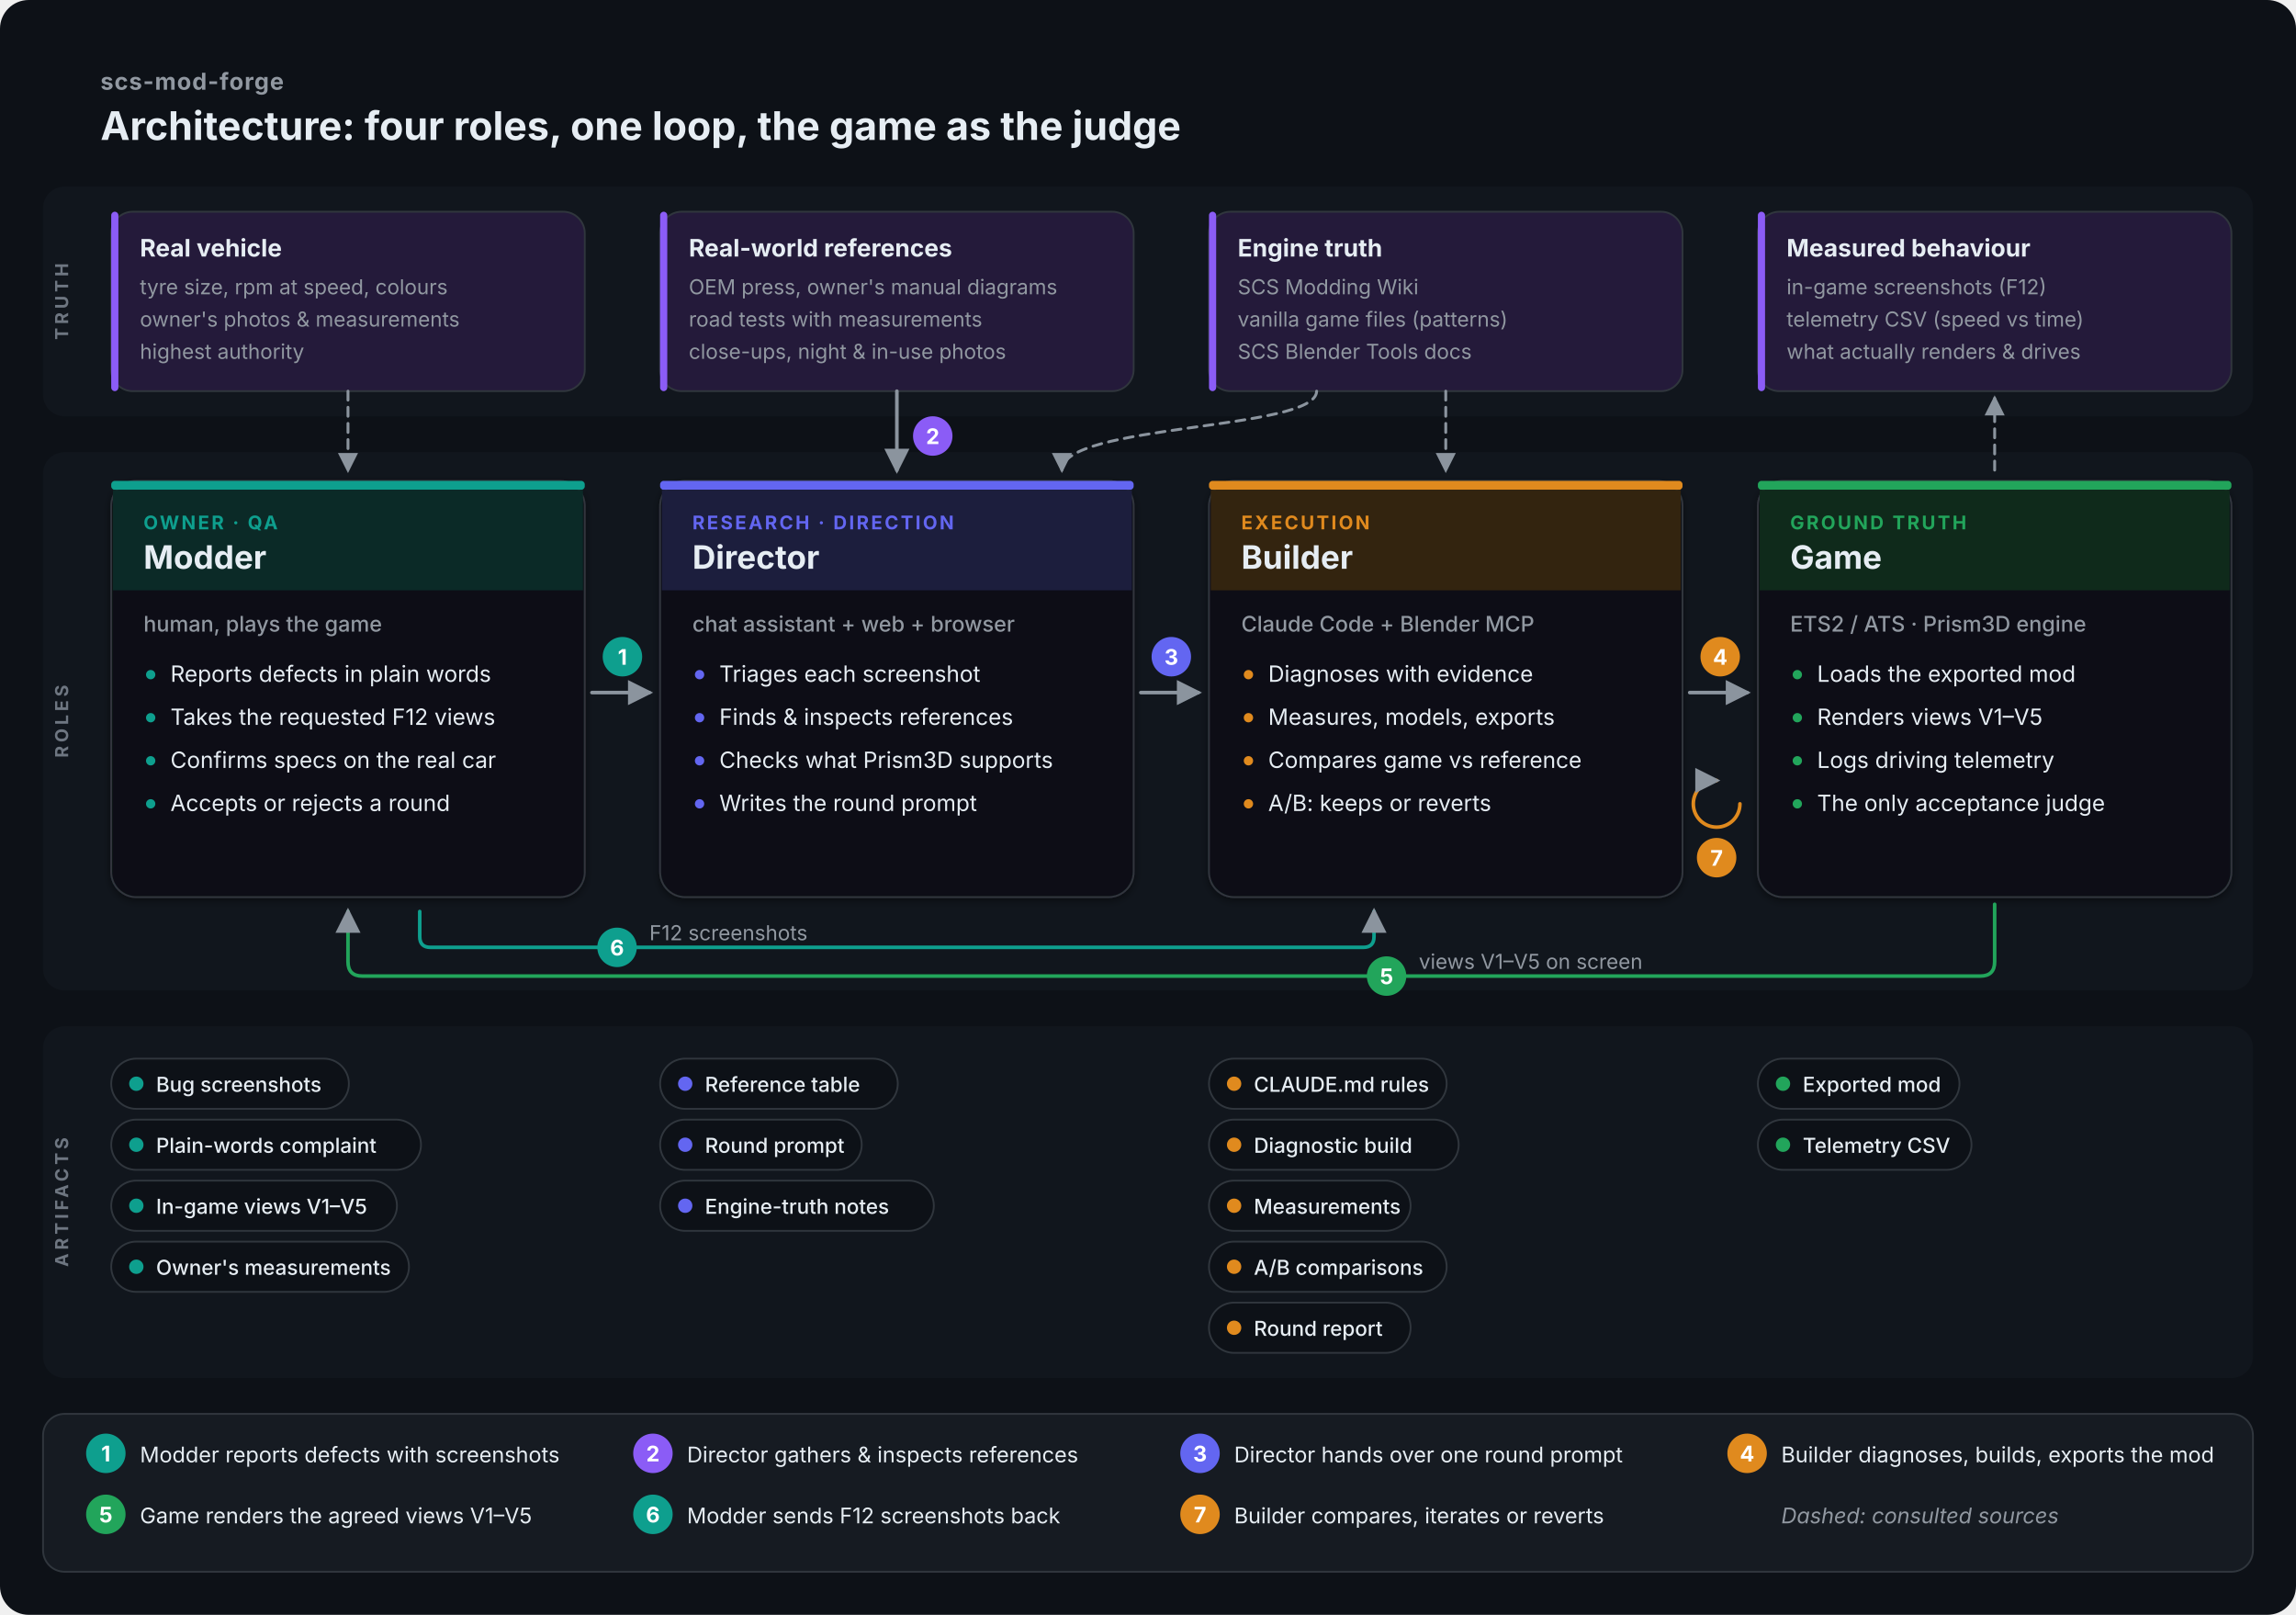
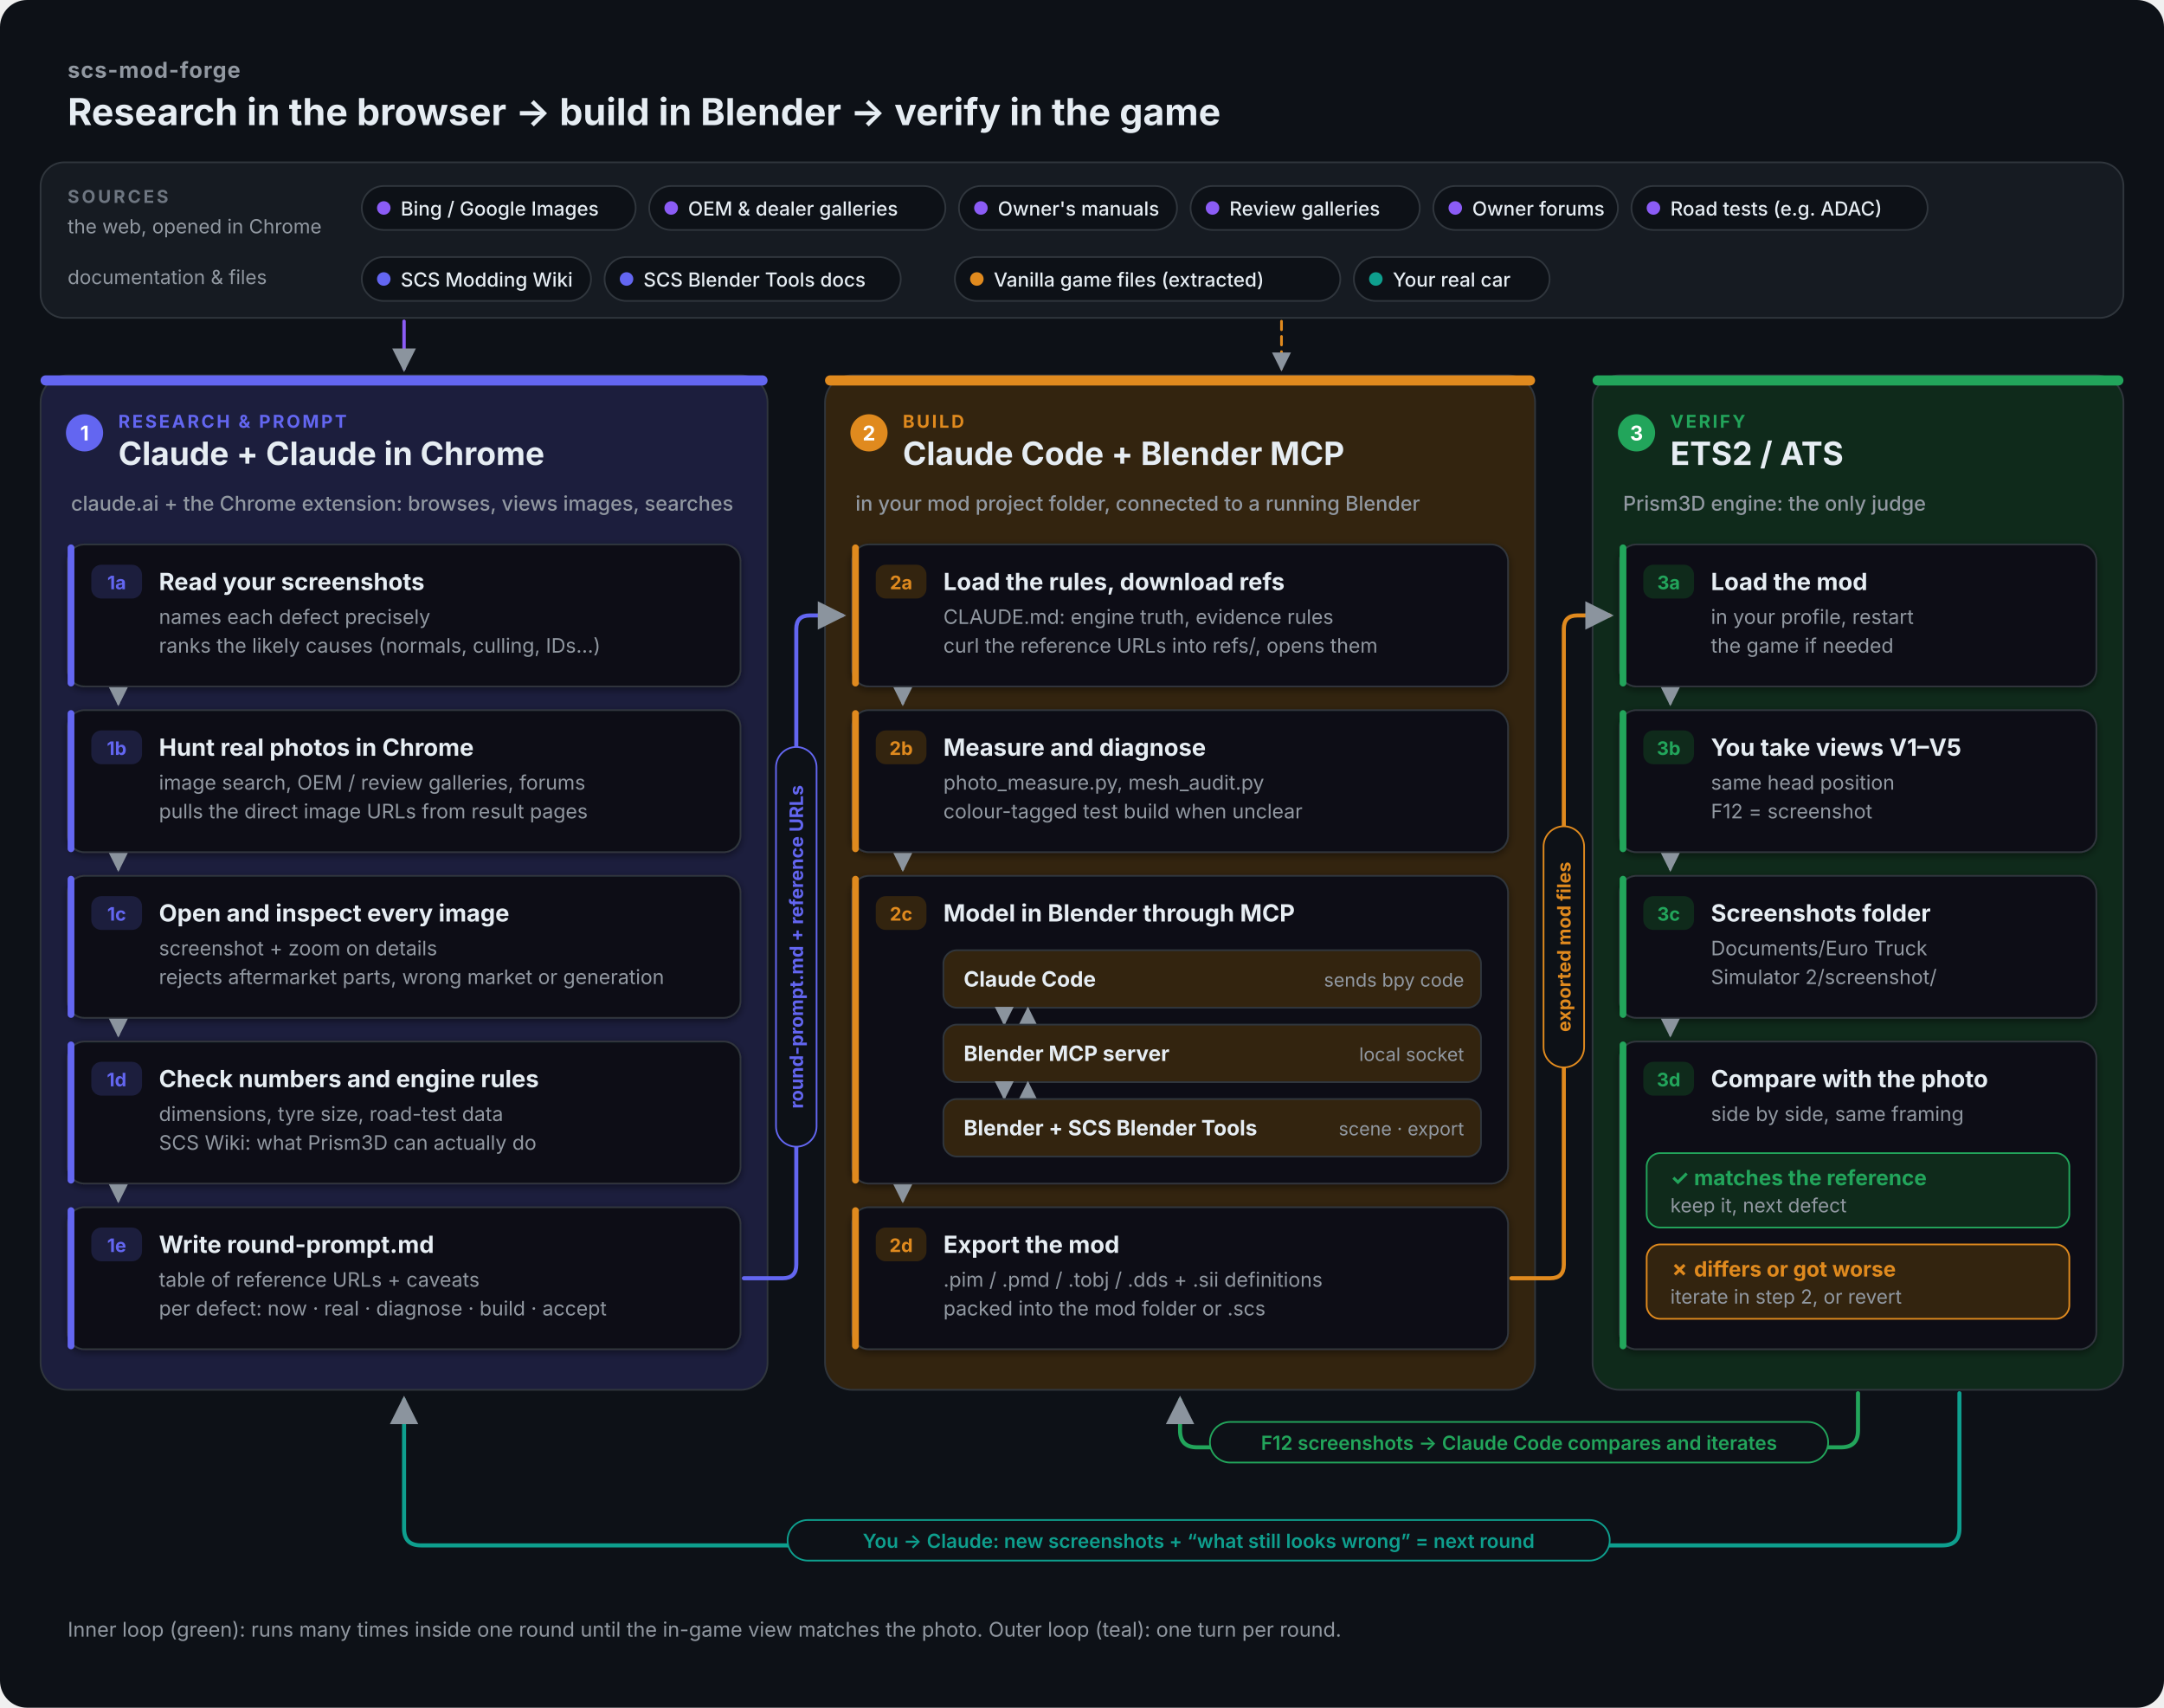
- <svg xmlns="http://www.w3.org/2000/svg" width="1280" height="900" viewBox="0 0 1280 900" font-family="Inter, -apple-system, 'Segoe UI', Helvetica, Arial, sans-serif" role="img" aria-label="scs-mod-forge architecture: roles, sources of truth, artifacts and the verification loop">
+ <svg xmlns="http://www.w3.org/2000/svg" width="1280" height="1010" viewBox="0 0 1280 1010" font-family="Inter, -apple-system, 'Segoe UI', Helvetica, Arial, sans-serif" role="img" aria-label="scs-mod-forge architecture: Claude in Chrome researches real references and writes the prompt, Claude Code builds in Blender through MCP, ETS2 verifies">
  <defs>
    <marker id="arrow" viewBox="0 0 10 10" refX="8.5" refY="5" markerWidth="7" markerHeight="7" orient="auto-start-reverse">
      <path d="M0,0 L10,5 L0,10 z" fill="#8B949E" />
    </marker>
    <filter id="shadow" x="-10%" y="-10%" width="120%" height="130%">
      <feDropShadow dx="0" dy="1.5" stdDeviation="2.2" flood-color="#000" flood-opacity="0.45" />
    </filter>
  </defs>
-   <rect width="1280" height="900" rx="16" fill="#0D1117" />
-   <text x="56" y="50" font-size="13" font-weight="700" fill="#9198A1" text-anchor="start" letter-spacing="0.5">scs-mod-forge</text>
-   <text x="56" y="78" font-size="22" font-weight="700" fill="#E6EDF3" text-anchor="start">Architecture: four roles, one loop, the game as the judge</text>
-   <rect x="24" y="104" width="1232" height="128" rx="12" fill="#11161D" />
-   <text x="38" y="168.0" font-size="10" font-weight="700" fill="#6E7681" letter-spacing="2" text-anchor="middle" transform="rotate(-90 38 168.0)">TRUTH</text>
-   <rect x="24" y="252" width="1232" height="300" rx="12" fill="#11161D" />
-   <text x="38" y="402.0" font-size="10" font-weight="700" fill="#6E7681" letter-spacing="2" text-anchor="middle" transform="rotate(-90 38 402.0)">ROLES</text>
-   <rect x="24" y="572" width="1232" height="196" rx="12" fill="#11161D" />
-   <text x="38" y="670.0" font-size="10" font-weight="700" fill="#6E7681" letter-spacing="2" text-anchor="middle" transform="rotate(-90 38 670.0)">ARTIFACTS</text>
-   <rect x="62" y="118" width="264" height="100" rx="12" fill="#241A3A" stroke="#30363D" stroke-width="1" />
-   <rect x="62" y="118" width="4" height="100" rx="2" fill="#8B5CF6" />
-   <text x="78" y="143" font-size="13.5" font-weight="700" fill="#E6EDF3" text-anchor="start">Real vehicle</text>
-   <text x="78" y="164" font-size="11.5" font-weight="400" fill="#9198A1" text-anchor="start">tyre size, rpm at speed, colours</text>
-   <text x="78" y="182" font-size="11.5" font-weight="400" fill="#9198A1" text-anchor="start">owner's photos &amp; measurements</text>
-   <text x="78" y="200" font-size="11.5" font-weight="400" fill="#9198A1" text-anchor="start">highest authority</text>
-   <rect x="368" y="118" width="264" height="100" rx="12" fill="#241A3A" stroke="#30363D" stroke-width="1" />
-   <rect x="368" y="118" width="4" height="100" rx="2" fill="#8B5CF6" />
-   <text x="384" y="143" font-size="13.5" font-weight="700" fill="#E6EDF3" text-anchor="start">Real-world references</text>
-   <text x="384" y="164" font-size="11.5" font-weight="400" fill="#9198A1" text-anchor="start">OEM press, owner's manual diagrams</text>
-   <text x="384" y="182" font-size="11.5" font-weight="400" fill="#9198A1" text-anchor="start">road tests with measurements</text>
-   <text x="384" y="200" font-size="11.5" font-weight="400" fill="#9198A1" text-anchor="start">close-ups, night &amp; in-use photos</text>
-   <rect x="674" y="118" width="264" height="100" rx="12" fill="#241A3A" stroke="#30363D" stroke-width="1" />
-   <rect x="674" y="118" width="4" height="100" rx="2" fill="#8B5CF6" />
-   <text x="690" y="143" font-size="13.5" font-weight="700" fill="#E6EDF3" text-anchor="start">Engine truth</text>
-   <text x="690" y="164" font-size="11.5" font-weight="400" fill="#9198A1" text-anchor="start">SCS Modding Wiki</text>
-   <text x="690" y="182" font-size="11.5" font-weight="400" fill="#9198A1" text-anchor="start">vanilla game files (patterns)</text>
-   <text x="690" y="200" font-size="11.5" font-weight="400" fill="#9198A1" text-anchor="start">SCS Blender Tools docs</text>
-   <rect x="980" y="118" width="264" height="100" rx="12" fill="#241A3A" stroke="#30363D" stroke-width="1" />
-   <rect x="980" y="118" width="4" height="100" rx="2" fill="#8B5CF6" />
-   <text x="996" y="143" font-size="13.5" font-weight="700" fill="#E6EDF3" text-anchor="start">Measured behaviour</text>
-   <text x="996" y="164" font-size="11.5" font-weight="400" fill="#9198A1" text-anchor="start">in-game screenshots (F12)</text>
-   <text x="996" y="182" font-size="11.5" font-weight="400" fill="#9198A1" text-anchor="start">telemetry CSV (speed vs time)</text>
-   <text x="996" y="200" font-size="11.5" font-weight="400" fill="#9198A1" text-anchor="start">what actually renders &amp; drives</text>
-   <g filter="url(#shadow)">
-     <rect x="62" y="268" width="264" height="232" rx="14" fill="#0D1117" stroke="#30363D" stroke-width="1" />
-   </g>
-   <rect x="62" y="268" width="264" height="5" rx="2" fill="#0E9F8E" />
-   <rect x="63" y="273" width="262" height="56" rx="0" fill="#0B2A27" />
-   <text x="80" y="295" font-size="10.5" font-weight="700" fill="#0E9F8E" text-anchor="start" letter-spacing="1.2">OWNER · QA</text>
-   <text x="80" y="317" font-size="18" font-weight="700" fill="#E6EDF3" text-anchor="start">Modder</text>
-   <text x="80" y="352" font-size="12" font-weight="500" fill="#9198A1" text-anchor="start">human, plays the game</text>
-   <circle cx="84" cy="376" r="2.6" fill="#0E9F8E" />
-   <text x="95" y="380" font-size="12.5" font-weight="400" fill="#E6EDF3" text-anchor="start">Reports defects in plain words</text>
-   <circle cx="84" cy="400" r="2.6" fill="#0E9F8E" />
-   <text x="95" y="404" font-size="12.5" font-weight="400" fill="#E6EDF3" text-anchor="start">Takes the requested F12 views</text>
-   <circle cx="84" cy="424" r="2.6" fill="#0E9F8E" />
-   <text x="95" y="428" font-size="12.5" font-weight="400" fill="#E6EDF3" text-anchor="start">Confirms specs on the real car</text>
-   <circle cx="84" cy="448" r="2.6" fill="#0E9F8E" />
-   <text x="95" y="452" font-size="12.5" font-weight="400" fill="#E6EDF3" text-anchor="start">Accepts or rejects a round</text>
-   <g filter="url(#shadow)">
-     <rect x="368" y="268" width="264" height="232" rx="14" fill="#0D1117" stroke="#30363D" stroke-width="1" />
-   </g>
-   <rect x="368" y="268" width="264" height="5" rx="2" fill="#6366F1" />
-   <rect x="369" y="273" width="262" height="56" rx="0" fill="#1C1E3D" />
-   <text x="386" y="295" font-size="10.5" font-weight="700" fill="#6366F1" text-anchor="start" letter-spacing="1.2">RESEARCH · DIRECTION</text>
-   <text x="386" y="317" font-size="18" font-weight="700" fill="#E6EDF3" text-anchor="start">Director</text>
-   <text x="386" y="352" font-size="12" font-weight="500" fill="#9198A1" text-anchor="start">chat assistant + web + browser</text>
-   <circle cx="390" cy="376" r="2.6" fill="#6366F1" />
-   <text x="401" y="380" font-size="12.5" font-weight="400" fill="#E6EDF3" text-anchor="start">Triages each screenshot</text>
-   <circle cx="390" cy="400" r="2.6" fill="#6366F1" />
-   <text x="401" y="404" font-size="12.5" font-weight="400" fill="#E6EDF3" text-anchor="start">Finds &amp; inspects references</text>
-   <circle cx="390" cy="424" r="2.6" fill="#6366F1" />
-   <text x="401" y="428" font-size="12.5" font-weight="400" fill="#E6EDF3" text-anchor="start">Checks what Prism3D supports</text>
-   <circle cx="390" cy="448" r="2.6" fill="#6366F1" />
-   <text x="401" y="452" font-size="12.5" font-weight="400" fill="#E6EDF3" text-anchor="start">Writes the round prompt</text>
-   <g filter="url(#shadow)">
-     <rect x="674" y="268" width="264" height="232" rx="14" fill="#0D1117" stroke="#30363D" stroke-width="1" />
-   </g>
-   <rect x="674" y="268" width="264" height="5" rx="2" fill="#E08A1E" />
-   <rect x="675" y="273" width="262" height="56" rx="0" fill="#33240F" />
-   <text x="692" y="295" font-size="10.5" font-weight="700" fill="#E08A1E" text-anchor="start" letter-spacing="1.2">EXECUTION</text>
-   <text x="692" y="317" font-size="18" font-weight="700" fill="#E6EDF3" text-anchor="start">Builder</text>
-   <text x="692" y="352" font-size="12" font-weight="500" fill="#9198A1" text-anchor="start">Claude Code + Blender MCP</text>
-   <circle cx="696" cy="376" r="2.6" fill="#E08A1E" />
-   <text x="707" y="380" font-size="12.5" font-weight="400" fill="#E6EDF3" text-anchor="start">Diagnoses with evidence</text>
-   <circle cx="696" cy="400" r="2.6" fill="#E08A1E" />
-   <text x="707" y="404" font-size="12.5" font-weight="400" fill="#E6EDF3" text-anchor="start">Measures, models, exports</text>
-   <circle cx="696" cy="424" r="2.6" fill="#E08A1E" />
-   <text x="707" y="428" font-size="12.5" font-weight="400" fill="#E6EDF3" text-anchor="start">Compares game vs reference</text>
-   <circle cx="696" cy="448" r="2.6" fill="#E08A1E" />
-   <text x="707" y="452" font-size="12.5" font-weight="400" fill="#E6EDF3" text-anchor="start">A/B: keeps or reverts</text>
-   <g filter="url(#shadow)">
-     <rect x="980" y="268" width="264" height="232" rx="14" fill="#0D1117" stroke="#30363D" stroke-width="1" />
-   </g>
-   <rect x="980" y="268" width="264" height="5" rx="2" fill="#22A55B" />
-   <rect x="981" y="273" width="262" height="56" rx="0" fill="#0F2A1B" />
-   <text x="998" y="295" font-size="10.5" font-weight="700" fill="#22A55B" text-anchor="start" letter-spacing="1.2">GROUND TRUTH</text>
-   <text x="998" y="317" font-size="18" font-weight="700" fill="#E6EDF3" text-anchor="start">Game</text>
-   <text x="998" y="352" font-size="12" font-weight="500" fill="#9198A1" text-anchor="start">ETS2 / ATS · Prism3D engine</text>
-   <circle cx="1002" cy="376" r="2.6" fill="#22A55B" />
-   <text x="1013" y="380" font-size="12.5" font-weight="400" fill="#E6EDF3" text-anchor="start">Loads the exported mod</text>
-   <circle cx="1002" cy="400" r="2.6" fill="#22A55B" />
-   <text x="1013" y="404" font-size="12.5" font-weight="400" fill="#E6EDF3" text-anchor="start">Renders views V1–V5</text>
-   <circle cx="1002" cy="424" r="2.6" fill="#22A55B" />
-   <text x="1013" y="428" font-size="12.5" font-weight="400" fill="#E6EDF3" text-anchor="start">Logs driving telemetry</text>
-   <circle cx="1002" cy="448" r="2.6" fill="#22A55B" />
-   <text x="1013" y="452" font-size="12.5" font-weight="400" fill="#E6EDF3" text-anchor="start">The only acceptance judge</text>
-   <path d="M330,386 L362,386" fill="none" stroke="#8B949E" stroke-width="2" stroke-linecap="round" stroke-linejoin="round" marker-end="url(#arrow)" />
-   <circle cx="347.0" cy="366" r="11" fill="#0E9F8E" />
-   <text x="347.0" y="370.5" font-size="12" font-weight="700" fill="#FFFFFF" text-anchor="middle">1</text>
-   <path d="M636,386 L668,386" fill="none" stroke="#8B949E" stroke-width="2" stroke-linecap="round" stroke-linejoin="round" marker-end="url(#arrow)" />
-   <circle cx="653.0" cy="366" r="11" fill="#6366F1" />
-   <text x="653.0" y="370.5" font-size="12" font-weight="700" fill="#FFFFFF" text-anchor="middle">3</text>
-   <path d="M942,386 L974,386" fill="none" stroke="#8B949E" stroke-width="2" stroke-linecap="round" stroke-linejoin="round" marker-end="url(#arrow)" />
-   <circle cx="959.0" cy="366" r="11" fill="#E08A1E" />
-   <text x="959.0" y="370.5" font-size="12" font-weight="700" fill="#FFFFFF" text-anchor="middle">4</text>
-   <path d="M500.0,218 L500.0,262" fill="none" stroke="#8B949E" stroke-width="2" stroke-linecap="round" stroke-linejoin="round" marker-end="url(#arrow)" />
-   <circle cx="520.0" cy="243" r="11" fill="#8B5CF6" />
-   <text x="520.0" y="247.5" font-size="12" font-weight="700" fill="#FFFFFF" text-anchor="middle">2</text>
-   <path d="M734,218 C734,240 592,236 592,262" fill="none" stroke="#8B949E" stroke-width="1.6" stroke-linecap="round" stroke-linejoin="round" stroke-dasharray="5 4" marker-end="url(#arrow)" />
-   <path d="M806.0,218 L806.0,262" fill="none" stroke="#8B949E" stroke-width="1.6" stroke-linecap="round" stroke-linejoin="round" stroke-dasharray="5 4" marker-end="url(#arrow)" />
-   <path d="M194.0,218 L194.0,262" fill="none" stroke="#8B949E" stroke-width="1.6" stroke-linecap="round" stroke-linejoin="round" stroke-dasharray="5 4" marker-end="url(#arrow)" />
-   <path d="M1112.0,262 L1112.0,222" fill="none" stroke="#8B949E" stroke-width="1.6" stroke-linecap="round" stroke-linejoin="round" stroke-dasharray="5 4" marker-end="url(#arrow)" />
-   <path d="M1112.0,504 L1112.0,536 Q1112.0,544 1104.0,544 L202.0,544 Q194.0,544 194.0,536 L194.0,508" fill="none" stroke="#22A55B" stroke-width="2" stroke-linecap="round" stroke-linejoin="round" marker-end="url(#arrow)" />
-   <circle cx="773.0" cy="544" r="11" fill="#22A55B" />
-   <text x="773.0" y="548.5" font-size="12" font-weight="700" fill="#FFFFFF" text-anchor="middle">5</text>
-   <text x="791.0" y="540" font-size="11.5" font-weight="400" fill="#9198A1" text-anchor="start">views V1–V5 on screen</text>
-   <path d="M234.0,508 L234.0,522 Q234.0,528 240.0,528 L760.0,528 Q766.0,528 766.0,522 L766.0,508" fill="none" stroke="#0E9F8E" stroke-width="2" stroke-linecap="round" stroke-linejoin="round" marker-end="url(#arrow)" />
-   <circle cx="344.0" cy="528" r="11" fill="#0E9F8E" />
-   <text x="344.0" y="532.5" font-size="12" font-weight="700" fill="#FFFFFF" text-anchor="middle">6</text>
-   <text x="362.0" y="524" font-size="11.5" font-weight="400" fill="#9198A1" text-anchor="start">F12 screenshots</text>
-   <path d="M970,448 A13,13 0 1 1 957,435" fill="none" stroke="#E08A1E" stroke-width="2" stroke-linecap="round" stroke-linejoin="round" marker-end="url(#arrow)" />
-   <circle cx="957" cy="478" r="11" fill="#E08A1E" />
-   <text x="957" y="482.5" font-size="12" font-weight="700" fill="#FFFFFF" text-anchor="middle">7</text>
-   <rect x="62" y="590" width="132.5" height="28" rx="14" fill="#0D1117" stroke="#30363D" stroke-width="1" />
-   <circle cx="76" cy="604" r="4" fill="#0E9F8E" />
-   <text x="87" y="608.5" font-size="11.5" font-weight="500" fill="#E6EDF3" text-anchor="start">Bug screenshots</text>
-   <rect x="62" y="624" width="172.7" height="28" rx="14" fill="#0D1117" stroke="#30363D" stroke-width="1" />
-   <circle cx="76" cy="638" r="4" fill="#0E9F8E" />
-   <text x="87" y="642.5" font-size="11.5" font-weight="500" fill="#E6EDF3" text-anchor="start">Plain-words complaint</text>
-   <rect x="62" y="658" width="159.3" height="28" rx="14" fill="#0D1117" stroke="#30363D" stroke-width="1" />
-   <circle cx="76" cy="672" r="4" fill="#0E9F8E" />
-   <text x="87" y="676.5" font-size="11.5" font-weight="500" fill="#E6EDF3" text-anchor="start">In-game views V1–V5</text>
-   <rect x="62" y="692" width="166.0" height="28" rx="14" fill="#0D1117" stroke="#30363D" stroke-width="1" />
-   <circle cx="76" cy="706" r="4" fill="#0E9F8E" />
-   <text x="87" y="710.5" font-size="11.5" font-weight="500" fill="#E6EDF3" text-anchor="start">Owner's measurements</text>
-   <rect x="368" y="590" width="132.5" height="28" rx="14" fill="#0D1117" stroke="#30363D" stroke-width="1" />
-   <circle cx="382" cy="604" r="4" fill="#6366F1" />
-   <text x="393" y="608.5" font-size="11.5" font-weight="500" fill="#E6EDF3" text-anchor="start">Reference table</text>
-   <rect x="368" y="624" width="112.4" height="28" rx="14" fill="#0D1117" stroke="#30363D" stroke-width="1" />
-   <circle cx="382" cy="638" r="4" fill="#6366F1" />
-   <text x="393" y="642.5" font-size="11.5" font-weight="500" fill="#E6EDF3" text-anchor="start">Round prompt</text>
-   <rect x="368" y="658" width="152.6" height="28" rx="14" fill="#0D1117" stroke="#30363D" stroke-width="1" />
-   <circle cx="382" cy="672" r="4" fill="#6366F1" />
-   <text x="393" y="676.5" font-size="11.5" font-weight="500" fill="#E6EDF3" text-anchor="start">Engine-truth notes</text>
-   <rect x="674" y="590" width="132.5" height="28" rx="14" fill="#0D1117" stroke="#30363D" stroke-width="1" />
-   <circle cx="688" cy="604" r="4" fill="#E08A1E" />
-   <text x="699" y="608.5" font-size="11.5" font-weight="500" fill="#E6EDF3" text-anchor="start">CLAUDE.md rules</text>
-   <rect x="674" y="624" width="139.2" height="28" rx="14" fill="#0D1117" stroke="#30363D" stroke-width="1" />
-   <circle cx="688" cy="638" r="4" fill="#E08A1E" />
-   <text x="699" y="642.5" font-size="11.5" font-weight="500" fill="#E6EDF3" text-anchor="start">Diagnostic build</text>
-   <rect x="674" y="658" width="112.4" height="28" rx="14" fill="#0D1117" stroke="#30363D" stroke-width="1" />
-   <circle cx="688" cy="672" r="4" fill="#E08A1E" />
-   <text x="699" y="676.5" font-size="11.5" font-weight="500" fill="#E6EDF3" text-anchor="start">Measurements</text>
-   <rect x="674" y="692" width="132.5" height="28" rx="14" fill="#0D1117" stroke="#30363D" stroke-width="1" />
-   <circle cx="688" cy="706" r="4" fill="#E08A1E" />
-   <text x="699" y="710.5" font-size="11.5" font-weight="500" fill="#E6EDF3" text-anchor="start">A/B comparisons</text>
-   <rect x="674" y="726" width="112.4" height="28" rx="14" fill="#0D1117" stroke="#30363D" stroke-width="1" />
-   <circle cx="688" cy="740" r="4" fill="#E08A1E" />
-   <text x="699" y="744.5" font-size="11.5" font-weight="500" fill="#E6EDF3" text-anchor="start">Round report</text>
-   <rect x="980" y="590" width="112.4" height="28" rx="14" fill="#0D1117" stroke="#30363D" stroke-width="1" />
-   <circle cx="994" cy="604" r="4" fill="#22A55B" />
-   <text x="1005" y="608.5" font-size="11.5" font-weight="500" fill="#E6EDF3" text-anchor="start">Exported mod</text>
-   <rect x="980" y="624" width="119.1" height="28" rx="14" fill="#0D1117" stroke="#30363D" stroke-width="1" />
-   <circle cx="994" cy="638" r="4" fill="#22A55B" />
-   <text x="1005" y="642.5" font-size="11.5" font-weight="500" fill="#E6EDF3" text-anchor="start">Telemetry CSV</text>
-   <rect x="24" y="788" width="1232" height="88" rx="12" fill="#161B22" stroke="#30363D" stroke-width="1" />
-   <circle cx="59" cy="810" r="11" fill="#0E9F8E" />
-   <text x="59" y="814.5" font-size="12" font-weight="700" fill="#FFFFFF" text-anchor="middle">1</text>
-   <text x="78" y="815" font-size="12" font-weight="400" fill="#E6EDF3" text-anchor="start">Modder reports defects with screenshots</text>
-   <circle cx="364" cy="810" r="11" fill="#8B5CF6" />
-   <text x="364" y="814.5" font-size="12" font-weight="700" fill="#FFFFFF" text-anchor="middle">2</text>
-   <text x="383" y="815" font-size="12" font-weight="400" fill="#E6EDF3" text-anchor="start">Director gathers &amp; inspects references</text>
-   <circle cx="669" cy="810" r="11" fill="#6366F1" />
-   <text x="669" y="814.5" font-size="12" font-weight="700" fill="#FFFFFF" text-anchor="middle">3</text>
-   <text x="688" y="815" font-size="12" font-weight="400" fill="#E6EDF3" text-anchor="start">Director hands over one round prompt</text>
-   <circle cx="974" cy="810" r="11" fill="#E08A1E" />
-   <text x="974" y="814.5" font-size="12" font-weight="700" fill="#FFFFFF" text-anchor="middle">4</text>
-   <text x="993" y="815" font-size="12" font-weight="400" fill="#E6EDF3" text-anchor="start">Builder diagnoses, builds, exports the mod</text>
-   <circle cx="59" cy="844" r="11" fill="#22A55B" />
-   <text x="59" y="848.5" font-size="12" font-weight="700" fill="#FFFFFF" text-anchor="middle">5</text>
-   <text x="78" y="849" font-size="12" font-weight="400" fill="#E6EDF3" text-anchor="start">Game renders the agreed views V1–V5</text>
-   <circle cx="364" cy="844" r="11" fill="#0E9F8E" />
-   <text x="364" y="848.5" font-size="12" font-weight="700" fill="#FFFFFF" text-anchor="middle">6</text>
-   <text x="383" y="849" font-size="12" font-weight="400" fill="#E6EDF3" text-anchor="start">Modder sends F12 screenshots back</text>
-   <circle cx="669" cy="844" r="11" fill="#E08A1E" />
-   <text x="669" y="848.5" font-size="12" font-weight="700" fill="#FFFFFF" text-anchor="middle">7</text>
-   <text x="688" y="849" font-size="12" font-weight="400" fill="#E6EDF3" text-anchor="start">Builder compares, iterates or reverts</text>
-   <text x="993" y="849" font-size="12" font-weight="400" fill="#9198A1" text-anchor="start" font-style="italic">Dashed: consulted sources</text>
+   <rect width="1280" height="1010" rx="16" fill="#0D1117" />
+   <text x="40" y="46" font-size="13" font-weight="700" fill="#9198A1" text-anchor="start" letter-spacing="0.5">scs-mod-forge</text>
+   <text x="40" y="74" font-size="22" font-weight="700" fill="#E6EDF3" text-anchor="start">Research in the browser → build in Blender → verify in the game</text>
+   <rect x="24" y="96" width="1232" height="92" rx="14" fill="#161B22" stroke="#30363D" stroke-width="1" />
+   <text x="40" y="120" font-size="10.5" font-weight="700" fill="#6E7681" text-anchor="start" letter-spacing="1.5">SOURCES</text>
+   <text x="40" y="138" font-size="11.5" font-weight="400" fill="#9198A1" text-anchor="start">the web, opened in Chrome</text>
+   <rect x="214" y="110" width="162.0" height="26" rx="13" fill="#0D1117" stroke="#30363D" stroke-width="1" />
+   <circle cx="227" cy="123" r="4" fill="#8B5CF6" />
+   <text x="237" y="127.5" font-size="11.5" font-weight="500" fill="#E6EDF3" text-anchor="start">Bing / Google Images</text>
+   <rect x="384.0" y="110" width="175.2" height="26" rx="13" fill="#0D1117" stroke="#30363D" stroke-width="1" />
+   <circle cx="397.0" cy="123" r="4" fill="#8B5CF6" />
+   <text x="407.0" y="127.5" font-size="11.5" font-weight="500" fill="#E6EDF3" text-anchor="start">OEM &amp; dealer galleries</text>
+   <rect x="567.2" y="110" width="129.0" height="26" rx="13" fill="#0D1117" stroke="#30363D" stroke-width="1" />
+   <circle cx="580.2" cy="123" r="4" fill="#8B5CF6" />
+   <text x="590.2" y="127.5" font-size="11.5" font-weight="500" fill="#E6EDF3" text-anchor="start">Owner's manuals</text>
+   <rect x="704.2" y="110" width="135.6" height="26" rx="13" fill="#0D1117" stroke="#30363D" stroke-width="1" />
+   <circle cx="717.2" cy="123" r="4" fill="#8B5CF6" />
+   <text x="727.2" y="127.5" font-size="11.5" font-weight="500" fill="#E6EDF3" text-anchor="start">Review galleries</text>
+   <rect x="847.8" y="110" width="109.2" height="26" rx="13" fill="#0D1117" stroke="#30363D" stroke-width="1" />
+   <circle cx="860.8" cy="123" r="4" fill="#8B5CF6" />
+   <text x="870.8" y="127.5" font-size="11.5" font-weight="500" fill="#E6EDF3" text-anchor="start">Owner forums</text>
+   <rect x="965.0" y="110" width="175.2" height="26" rx="13" fill="#0D1117" stroke="#30363D" stroke-width="1" />
+   <circle cx="978.0" cy="123" r="4" fill="#8B5CF6" />
+   <text x="988.0" y="127.5" font-size="11.5" font-weight="500" fill="#E6EDF3" text-anchor="start">Road tests (e.g. ADAC)</text>
+   <text x="40" y="168" font-size="11.5" font-weight="400" fill="#9198A1" text-anchor="start">documentation &amp; files</text>
+   <rect x="214" y="152" width="135.6" height="26" rx="13" fill="#0D1117" stroke="#30363D" stroke-width="1" />
+   <circle cx="227" cy="165" r="4" fill="#6366F1" />
+   <text x="237" y="169.5" font-size="11.5" font-weight="500" fill="#E6EDF3" text-anchor="start">SCS Modding Wiki</text>
+   <rect x="357.6" y="152" width="175.2" height="26" rx="13" fill="#0D1117" stroke="#30363D" stroke-width="1" />
+   <circle cx="370.6" cy="165" r="4" fill="#6366F1" />
+   <text x="380.6" y="169.5" font-size="11.5" font-weight="500" fill="#E6EDF3" text-anchor="start">SCS Blender Tools docs</text>
+   <rect x="564.8" y="152" width="228.0" height="26" rx="13" fill="#0D1117" stroke="#30363D" stroke-width="1" />
+   <circle cx="577.8" cy="165" r="4" fill="#E08A1E" />
+   <text x="587.8" y="169.5" font-size="11.5" font-weight="500" fill="#E6EDF3" text-anchor="start">Vanilla game files (extracted)</text>
+   <rect x="800.8" y="152" width="115.8" height="26" rx="13" fill="#0D1117" stroke="#30363D" stroke-width="1" />
+   <circle cx="813.8" cy="165" r="4" fill="#0E9F8E" />
+   <text x="823.8" y="169.5" font-size="11.5" font-weight="500" fill="#E6EDF3" text-anchor="start">Your real car</text>
+   <rect x="24" y="222" width="430" height="600" rx="16" fill="#1C1E3D" stroke="#30363D" stroke-width="1" />
+   <rect x="24" y="222" width="430" height="6" rx="3" fill="#6366F1" />
+   <circle cx="50" cy="256" r="11" fill="#6366F1" />
+   <text x="50" y="260.5" font-size="12" font-weight="700" fill="#FFFFFF" text-anchor="middle">1</text>
+   <text x="70" y="253" font-size="10.5" font-weight="700" fill="#6366F1" text-anchor="start" letter-spacing="1.3">RESEARCH &amp; PROMPT</text>
+   <text x="70" y="275" font-size="19" font-weight="700" fill="#E6EDF3" text-anchor="start">Claude + Claude in Chrome</text>
+   <text x="42" y="302" font-size="12" font-weight="500" fill="#9198A1" text-anchor="start">claude.ai + the Chrome extension: browses, views images, searches</text>
+   <rect x="488" y="222" width="420" height="600" rx="16" fill="#33240F" stroke="#30363D" stroke-width="1" />
+   <rect x="488" y="222" width="420" height="6" rx="3" fill="#E08A1E" />
+   <circle cx="514" cy="256" r="11" fill="#E08A1E" />
+   <text x="514" y="260.5" font-size="12" font-weight="700" fill="#FFFFFF" text-anchor="middle">2</text>
+   <text x="534" y="253" font-size="10.5" font-weight="700" fill="#E08A1E" text-anchor="start" letter-spacing="1.3">BUILD</text>
+   <text x="534" y="275" font-size="19" font-weight="700" fill="#E6EDF3" text-anchor="start">Claude Code + Blender MCP</text>
+   <text x="506" y="302" font-size="12" font-weight="500" fill="#9198A1" text-anchor="start">in your mod project folder, connected to a running Blender</text>
+   <rect x="942" y="222" width="314" height="600" rx="16" fill="#0F2A1B" stroke="#30363D" stroke-width="1" />
+   <rect x="942" y="222" width="314" height="6" rx="3" fill="#22A55B" />
+   <circle cx="968" cy="256" r="11" fill="#22A55B" />
+   <text x="968" y="260.5" font-size="12" font-weight="700" fill="#FFFFFF" text-anchor="middle">3</text>
+   <text x="988" y="253" font-size="10.5" font-weight="700" fill="#22A55B" text-anchor="start" letter-spacing="1.3">VERIFY</text>
+   <text x="988" y="275" font-size="19" font-weight="700" fill="#E6EDF3" text-anchor="start">ETS2 / ATS</text>
+   <text x="960" y="302" font-size="12" font-weight="500" fill="#9198A1" text-anchor="start">Prism3D engine: the only judge</text>
+   <g filter="url(#shadow)">
+     <rect x="40" y="322" width="398" height="84" rx="10" fill="#0D1117" stroke="#30363D" stroke-width="1" />
+   </g>
+   <rect x="40" y="322" width="4" height="84" rx="2" fill="#6366F1" />
+   <rect x="54" y="334" width="30" height="20" rx="6" fill="#1C1E3D" />
+   <text x="69" y="348.5" font-size="11" font-weight="700" fill="#6366F1" text-anchor="middle">1a</text>
+   <text x="94" y="349" font-size="14" font-weight="700" fill="#E6EDF3" text-anchor="start">Read your screenshots</text>
+   <text x="94" y="369" font-size="11.8" font-weight="400" fill="#9198A1" text-anchor="start">names each defect precisely</text>
+   <text x="94" y="386" font-size="11.8" font-weight="400" fill="#9198A1" text-anchor="start">ranks the likely causes (normals, culling, IDs…)</text>
+   <g filter="url(#shadow)">
+     <rect x="40" y="420" width="398" height="84" rx="10" fill="#0D1117" stroke="#30363D" stroke-width="1" />
+   </g>
+   <rect x="40" y="420" width="4" height="84" rx="2" fill="#6366F1" />
+   <rect x="54" y="432" width="30" height="20" rx="6" fill="#1C1E3D" />
+   <text x="69" y="446.5" font-size="11" font-weight="700" fill="#6366F1" text-anchor="middle">1b</text>
+   <text x="94" y="447" font-size="14" font-weight="700" fill="#E6EDF3" text-anchor="start">Hunt real photos in Chrome</text>
+   <text x="94" y="467" font-size="11.8" font-weight="400" fill="#9198A1" text-anchor="start">image search, OEM / review galleries, forums</text>
+   <text x="94" y="484" font-size="11.8" font-weight="400" fill="#9198A1" text-anchor="start">pulls the direct image URLs from result pages</text>
+   <g filter="url(#shadow)">
+     <rect x="40" y="518" width="398" height="84" rx="10" fill="#0D1117" stroke="#30363D" stroke-width="1" />
+   </g>
+   <rect x="40" y="518" width="4" height="84" rx="2" fill="#6366F1" />
+   <rect x="54" y="530" width="30" height="20" rx="6" fill="#1C1E3D" />
+   <text x="69" y="544.5" font-size="11" font-weight="700" fill="#6366F1" text-anchor="middle">1c</text>
+   <text x="94" y="545" font-size="14" font-weight="700" fill="#E6EDF3" text-anchor="start">Open and inspect every image</text>
+   <text x="94" y="565" font-size="11.8" font-weight="400" fill="#9198A1" text-anchor="start">screenshot + zoom on details</text>
+   <text x="94" y="582" font-size="11.8" font-weight="400" fill="#9198A1" text-anchor="start">rejects aftermarket parts, wrong market or generation</text>
+   <g filter="url(#shadow)">
+     <rect x="40" y="616" width="398" height="84" rx="10" fill="#0D1117" stroke="#30363D" stroke-width="1" />
+   </g>
+   <rect x="40" y="616" width="4" height="84" rx="2" fill="#6366F1" />
+   <rect x="54" y="628" width="30" height="20" rx="6" fill="#1C1E3D" />
+   <text x="69" y="642.5" font-size="11" font-weight="700" fill="#6366F1" text-anchor="middle">1d</text>
+   <text x="94" y="643" font-size="14" font-weight="700" fill="#E6EDF3" text-anchor="start">Check numbers and engine rules</text>
+   <text x="94" y="663" font-size="11.8" font-weight="400" fill="#9198A1" text-anchor="start">dimensions, tyre size, road-test data</text>
+   <text x="94" y="680" font-size="11.8" font-weight="400" fill="#9198A1" text-anchor="start">SCS Wiki: what Prism3D can actually do</text>
+   <g filter="url(#shadow)">
+     <rect x="40" y="714" width="398" height="84" rx="10" fill="#0D1117" stroke="#30363D" stroke-width="1" />
+   </g>
+   <rect x="40" y="714" width="4" height="84" rx="2" fill="#6366F1" />
+   <rect x="54" y="726" width="30" height="20" rx="6" fill="#1C1E3D" />
+   <text x="69" y="740.5" font-size="11" font-weight="700" fill="#6366F1" text-anchor="middle">1e</text>
+   <text x="94" y="741" font-size="14" font-weight="700" fill="#E6EDF3" text-anchor="start">Write round-prompt.md</text>
+   <text x="94" y="761" font-size="11.8" font-weight="400" fill="#9198A1" text-anchor="start">table of reference URLs + caveats</text>
+   <text x="94" y="778" font-size="11.8" font-weight="400" fill="#9198A1" text-anchor="start">per defect: now · real · diagnose · build · accept</text>
+   <g filter="url(#shadow)">
+     <rect x="504" y="322" width="388" height="84" rx="10" fill="#0D1117" stroke="#30363D" stroke-width="1" />
+   </g>
+   <rect x="504" y="322" width="4" height="84" rx="2" fill="#E08A1E" />
+   <rect x="518" y="334" width="30" height="20" rx="6" fill="#33240F" />
+   <text x="533" y="348.5" font-size="11" font-weight="700" fill="#E08A1E" text-anchor="middle">2a</text>
+   <text x="558" y="349" font-size="14" font-weight="700" fill="#E6EDF3" text-anchor="start">Load the rules, download refs</text>
+   <text x="558" y="369" font-size="11.8" font-weight="400" fill="#9198A1" text-anchor="start">CLAUDE.md: engine truth, evidence rules</text>
+   <text x="558" y="386" font-size="11.8" font-weight="400" fill="#9198A1" text-anchor="start">curl the reference URLs into refs/, opens them</text>
+   <g filter="url(#shadow)">
+     <rect x="504" y="420" width="388" height="84" rx="10" fill="#0D1117" stroke="#30363D" stroke-width="1" />
+   </g>
+   <rect x="504" y="420" width="4" height="84" rx="2" fill="#E08A1E" />
+   <rect x="518" y="432" width="30" height="20" rx="6" fill="#33240F" />
+   <text x="533" y="446.5" font-size="11" font-weight="700" fill="#E08A1E" text-anchor="middle">2b</text>
+   <text x="558" y="447" font-size="14" font-weight="700" fill="#E6EDF3" text-anchor="start">Measure and diagnose</text>
+   <text x="558" y="467" font-size="11.8" font-weight="400" fill="#9198A1" text-anchor="start">photo_measure.py, mesh_audit.py</text>
+   <text x="558" y="484" font-size="11.8" font-weight="400" fill="#9198A1" text-anchor="start">colour-tagged test build when unclear</text>
+   <g filter="url(#shadow)">
+     <rect x="504" y="518" width="388" height="182" rx="10" fill="#0D1117" stroke="#30363D" stroke-width="1" />
+   </g>
+   <rect x="504" y="518" width="4" height="182" rx="2" fill="#E08A1E" />
+   <rect x="518" y="530" width="30" height="20" rx="6" fill="#33240F" />
+   <text x="533" y="544.5" font-size="11" font-weight="700" fill="#E08A1E" text-anchor="middle">2c</text>
+   <text x="558" y="545" font-size="14" font-weight="700" fill="#E6EDF3" text-anchor="start">Model in Blender through MCP</text>
+   <rect x="558" y="562" width="318" height="34" rx="8" fill="#33240F" stroke="#30363D" stroke-width="1" />
+   <text x="570" y="583.5" font-size="12.5" font-weight="700" fill="#E6EDF3" text-anchor="start">Claude Code</text>
+   <text x="866" y="583.5" font-size="11" font-weight="400" fill="#9198A1" text-anchor="end">sends bpy code</text>
+   <path d="M594,597 L594,605" fill="none" stroke="#8B949E" stroke-width="1.6" stroke-linecap="round" stroke-linejoin="round" marker-end="url(#arrow)" />
+   <path d="M608,605 L608,597" fill="none" stroke="#8B949E" stroke-width="1.6" stroke-linecap="round" stroke-linejoin="round" marker-end="url(#arrow)" />
+   <rect x="558" y="606" width="318" height="34" rx="8" fill="#33240F" stroke="#30363D" stroke-width="1" />
+   <text x="570" y="627.5" font-size="12.5" font-weight="700" fill="#E6EDF3" text-anchor="start">Blender MCP server</text>
+   <text x="866" y="627.5" font-size="11" font-weight="400" fill="#9198A1" text-anchor="end">local socket</text>
+   <path d="M594,641 L594,649" fill="none" stroke="#8B949E" stroke-width="1.6" stroke-linecap="round" stroke-linejoin="round" marker-end="url(#arrow)" />
+   <path d="M608,649 L608,641" fill="none" stroke="#8B949E" stroke-width="1.6" stroke-linecap="round" stroke-linejoin="round" marker-end="url(#arrow)" />
+   <rect x="558" y="650" width="318" height="34" rx="8" fill="#33240F" stroke="#30363D" stroke-width="1" />
+   <text x="570" y="671.5" font-size="12.5" font-weight="700" fill="#E6EDF3" text-anchor="start">Blender + SCS Blender Tools</text>
+   <text x="866" y="671.5" font-size="11" font-weight="400" fill="#9198A1" text-anchor="end">scene · export</text>
+   <g filter="url(#shadow)">
+     <rect x="504" y="714" width="388" height="84" rx="10" fill="#0D1117" stroke="#30363D" stroke-width="1" />
+   </g>
+   <rect x="504" y="714" width="4" height="84" rx="2" fill="#E08A1E" />
+   <rect x="518" y="726" width="30" height="20" rx="6" fill="#33240F" />
+   <text x="533" y="740.5" font-size="11" font-weight="700" fill="#E08A1E" text-anchor="middle">2d</text>
+   <text x="558" y="741" font-size="14" font-weight="700" fill="#E6EDF3" text-anchor="start">Export the mod</text>
+   <text x="558" y="761" font-size="11.8" font-weight="400" fill="#9198A1" text-anchor="start">.pim / .pmd / .tobj / .dds + .sii definitions</text>
+   <text x="558" y="778" font-size="11.8" font-weight="400" fill="#9198A1" text-anchor="start">packed into the mod folder or .scs</text>
+   <g filter="url(#shadow)">
+     <rect x="958" y="322" width="282" height="84" rx="10" fill="#0D1117" stroke="#30363D" stroke-width="1" />
+   </g>
+   <rect x="958" y="322" width="4" height="84" rx="2" fill="#22A55B" />
+   <rect x="972" y="334" width="30" height="20" rx="6" fill="#0F2A1B" />
+   <text x="987" y="348.5" font-size="11" font-weight="700" fill="#22A55B" text-anchor="middle">3a</text>
+   <text x="1012" y="349" font-size="14" font-weight="700" fill="#E6EDF3" text-anchor="start">Load the mod</text>
+   <text x="1012" y="369" font-size="11.8" font-weight="400" fill="#9198A1" text-anchor="start">in your profile, restart</text>
+   <text x="1012" y="386" font-size="11.8" font-weight="400" fill="#9198A1" text-anchor="start">the game if needed</text>
+   <g filter="url(#shadow)">
+     <rect x="958" y="420" width="282" height="84" rx="10" fill="#0D1117" stroke="#30363D" stroke-width="1" />
+   </g>
+   <rect x="958" y="420" width="4" height="84" rx="2" fill="#22A55B" />
+   <rect x="972" y="432" width="30" height="20" rx="6" fill="#0F2A1B" />
+   <text x="987" y="446.5" font-size="11" font-weight="700" fill="#22A55B" text-anchor="middle">3b</text>
+   <text x="1012" y="447" font-size="14" font-weight="700" fill="#E6EDF3" text-anchor="start">You take views V1–V5</text>
+   <text x="1012" y="467" font-size="11.8" font-weight="400" fill="#9198A1" text-anchor="start">same head position</text>
+   <text x="1012" y="484" font-size="11.8" font-weight="400" fill="#9198A1" text-anchor="start">F12 = screenshot</text>
+   <g filter="url(#shadow)">
+     <rect x="958" y="518" width="282" height="84" rx="10" fill="#0D1117" stroke="#30363D" stroke-width="1" />
+   </g>
+   <rect x="958" y="518" width="4" height="84" rx="2" fill="#22A55B" />
+   <rect x="972" y="530" width="30" height="20" rx="6" fill="#0F2A1B" />
+   <text x="987" y="544.5" font-size="11" font-weight="700" fill="#22A55B" text-anchor="middle">3c</text>
+   <text x="1012" y="545" font-size="14" font-weight="700" fill="#E6EDF3" text-anchor="start">Screenshots folder</text>
+   <text x="1012" y="565" font-size="11.8" font-weight="400" fill="#9198A1" text-anchor="start">Documents/Euro Truck</text>
+   <text x="1012" y="582" font-size="11.8" font-weight="400" fill="#9198A1" text-anchor="start">Simulator 2/screenshot/</text>
+   <g filter="url(#shadow)">
+     <rect x="958" y="616" width="282" height="182" rx="10" fill="#0D1117" stroke="#30363D" stroke-width="1" />
+   </g>
+   <rect x="958" y="616" width="4" height="182" rx="2" fill="#22A55B" />
+   <rect x="972" y="628" width="30" height="20" rx="6" fill="#0F2A1B" />
+   <text x="987" y="642.5" font-size="11" font-weight="700" fill="#22A55B" text-anchor="middle">3d</text>
+   <text x="1012" y="643" font-size="14" font-weight="700" fill="#E6EDF3" text-anchor="start">Compare with the photo</text>
+   <text x="1012" y="663" font-size="11.8" font-weight="400" fill="#9198A1" text-anchor="start">side by side, same framing</text>
+   <rect x="974" y="682" width="250" height="44" rx="8" fill="#0F2A1B" stroke="#22A55B" stroke-width="1" />
+   <text x="988" y="701" font-size="12.5" font-weight="700" fill="#22A55B" text-anchor="start">✓  matches the reference</text>
+   <text x="988" y="717" font-size="11.5" font-weight="400" fill="#9198A1" text-anchor="start">keep it, next defect</text>
+   <rect x="974" y="736" width="250" height="44" rx="8" fill="#33240F" stroke="#E08A1E" stroke-width="1" />
+   <text x="988" y="755" font-size="12.5" font-weight="700" fill="#E08A1E" text-anchor="start">✗  differs or got worse</text>
+   <text x="988" y="771" font-size="11.5" font-weight="400" fill="#9198A1" text-anchor="start">iterate in step 2, or revert</text>
+   <path d="M70,408 L70,416" fill="none" stroke="#8B949E" stroke-width="1.6" stroke-linecap="round" stroke-linejoin="round" marker-end="url(#arrow)" />
+   <path d="M70,506 L70,514" fill="none" stroke="#8B949E" stroke-width="1.6" stroke-linecap="round" stroke-linejoin="round" marker-end="url(#arrow)" />
+   <path d="M70,604 L70,612" fill="none" stroke="#8B949E" stroke-width="1.6" stroke-linecap="round" stroke-linejoin="round" marker-end="url(#arrow)" />
+   <path d="M70,702 L70,710" fill="none" stroke="#8B949E" stroke-width="1.6" stroke-linecap="round" stroke-linejoin="round" marker-end="url(#arrow)" />
+   <path d="M534,408 L534,416" fill="none" stroke="#8B949E" stroke-width="1.6" stroke-linecap="round" stroke-linejoin="round" marker-end="url(#arrow)" />
+   <path d="M534,506 L534,514" fill="none" stroke="#8B949E" stroke-width="1.6" stroke-linecap="round" stroke-linejoin="round" marker-end="url(#arrow)" />
+   <path d="M534,702 L534,710" fill="none" stroke="#8B949E" stroke-width="1.6" stroke-linecap="round" stroke-linejoin="round" marker-end="url(#arrow)" />
+   <path d="M988,408 L988,416" fill="none" stroke="#8B949E" stroke-width="1.6" stroke-linecap="round" stroke-linejoin="round" marker-end="url(#arrow)" />
+   <path d="M988,506 L988,514" fill="none" stroke="#8B949E" stroke-width="1.6" stroke-linecap="round" stroke-linejoin="round" marker-end="url(#arrow)" />
+   <path d="M988,604 L988,612" fill="none" stroke="#8B949E" stroke-width="1.6" stroke-linecap="round" stroke-linejoin="round" marker-end="url(#arrow)" />
+   <path d="M239.0,190 L239.0,218" fill="none" stroke="#8B5CF6" stroke-width="2" stroke-linecap="round" stroke-linejoin="round" marker-end="url(#arrow)" />
+   <path d="M758.0,190 L758.0,218" fill="none" stroke="#E08A1E" stroke-width="1.6" stroke-linecap="round" stroke-linejoin="round" stroke-dasharray="5 4" marker-end="url(#arrow)" />
+   <path d="M440,756 L463.0,756 Q471.0,756 471.0,748 L471.0,372 Q471.0,364 479.0,364 L498,364" fill="none" stroke="#6366F1" stroke-width="2.4" stroke-linecap="round" stroke-linejoin="round" marker-end="url(#arrow)" />
+   <g transform="rotate(-90 471.0 560.0)">
+     <rect x="352.8" y="548.0" width="236.4" height="24" rx="12" fill="#0D1117" stroke="#6366F1" stroke-width="1" />
+     <text x="471.0" y="564.0" font-size="11" font-weight="700" fill="#6366F1" text-anchor="middle">round-prompt.md + reference URLs</text>
+   </g>
+   <path d="M894,756 L917.0,756 Q925.0,756 925.0,748 L925.0,372 Q925.0,364 933.0,364 L952,364" fill="none" stroke="#E08A1E" stroke-width="2.4" stroke-linecap="round" stroke-linejoin="round" marker-end="url(#arrow)" />
+   <g transform="rotate(-90 925.0 560.0)">
+     <rect x="853.7" y="548.0" width="142.6" height="24" rx="12" fill="#0D1117" stroke="#E08A1E" stroke-width="1" />
+     <text x="925.0" y="564.0" font-size="11" font-weight="700" fill="#E08A1E" text-anchor="middle">exported mod files</text>
+   </g>
+   <path d="M1099.0,824 L1099.0,846 Q1099.0,856 1089.0,856 L708.0,856 Q698.0,856 698.0,846 L698.0,828" fill="none" stroke="#22A55B" stroke-width="2.4" stroke-linecap="round" stroke-linejoin="round" marker-end="url(#arrow)" />
+   <rect x="715.65" y="841" width="365.7" height="24" rx="12" fill="#0D1117" stroke="#22A55B" stroke-width="1" />
+   <text x="898.5" y="857.5" font-size="11.5" font-weight="600" fill="#22A55B" text-anchor="middle">F12 screenshots → Claude Code compares and iterates</text>
+   <path d="M1159.0,824 L1159.0,904 Q1159.0,914 1149.0,914 L249.0,914 Q239.0,914 239.0,904 L239.0,828" fill="none" stroke="#0E9F8E" stroke-width="2.4" stroke-linecap="round" stroke-linejoin="round" marker-end="url(#arrow)" />
+   <rect x="465.85" y="899" width="486.3" height="24" rx="12" fill="#0D1117" stroke="#0E9F8E" stroke-width="1" />
+   <text x="709.0" y="915.5" font-size="11.5" font-weight="600" fill="#0E9F8E" text-anchor="middle">You → Claude: new screenshots + “what still looks wrong” = next round</text>
+   <text x="40" y="968" font-size="12" font-weight="400" fill="#9198A1" text-anchor="start">Inner loop (green): runs many times inside one round until the in-game view matches the photo.   Outer loop (teal): one turn per round.</text>
</svg>
